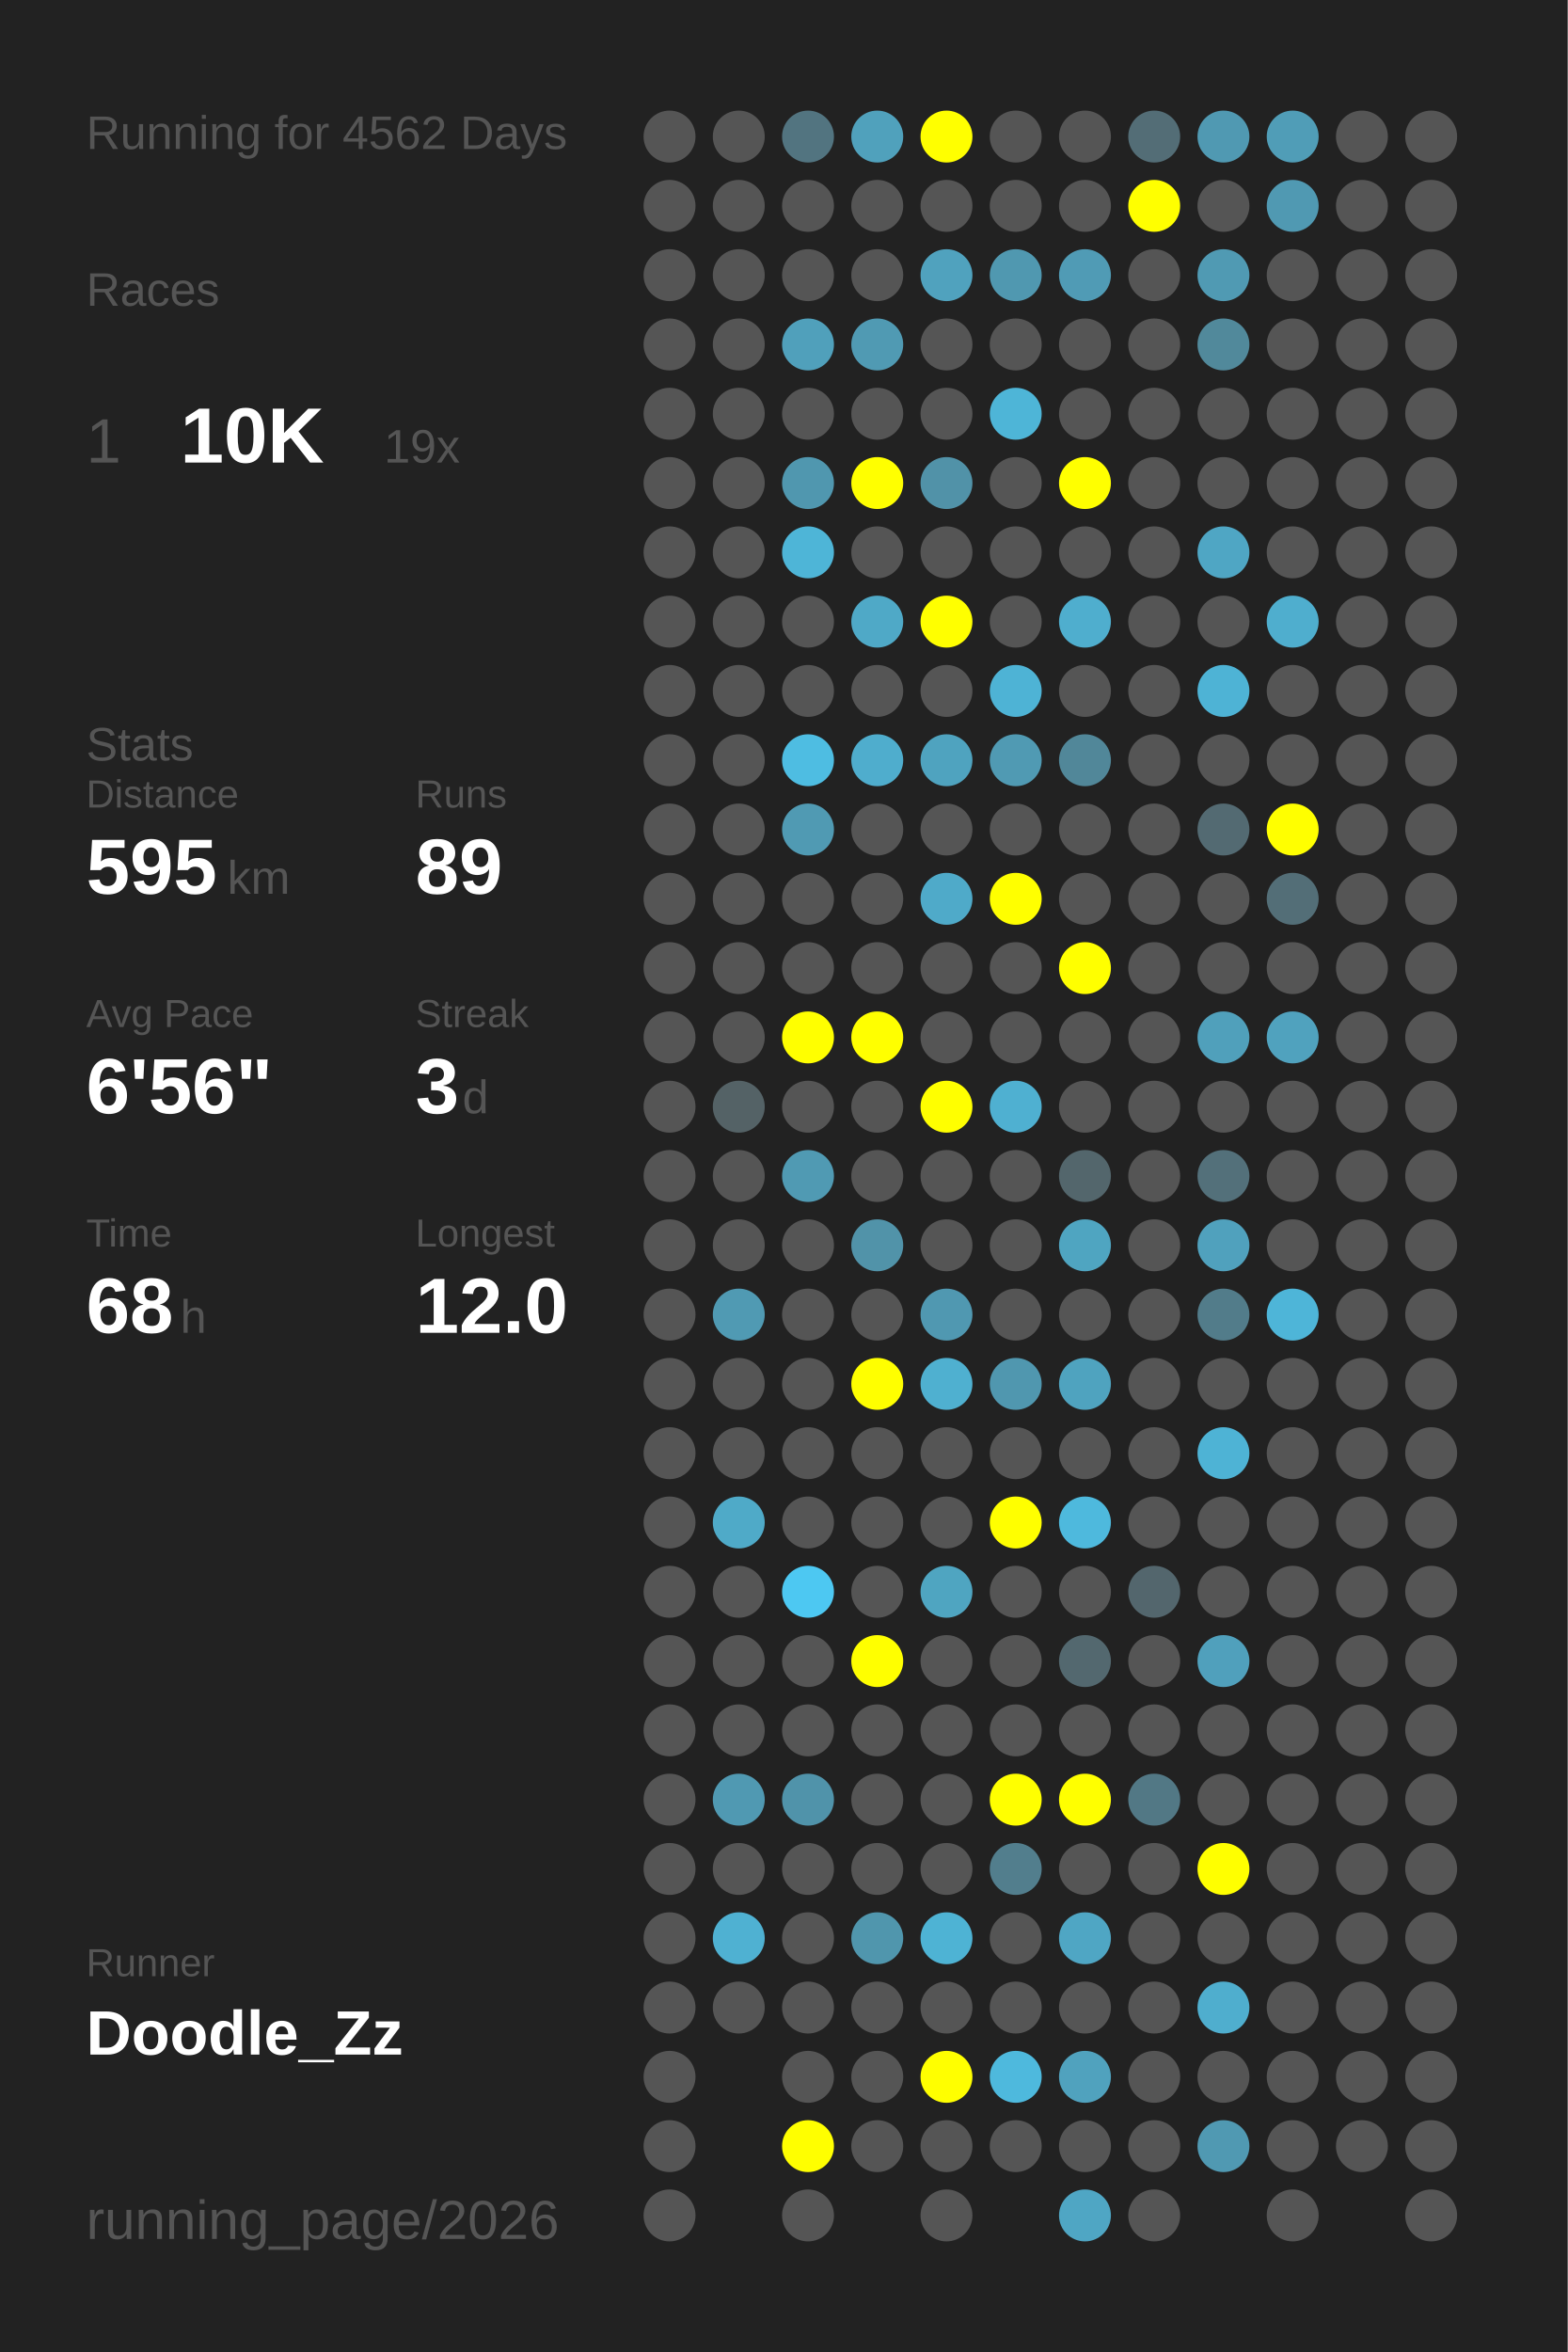
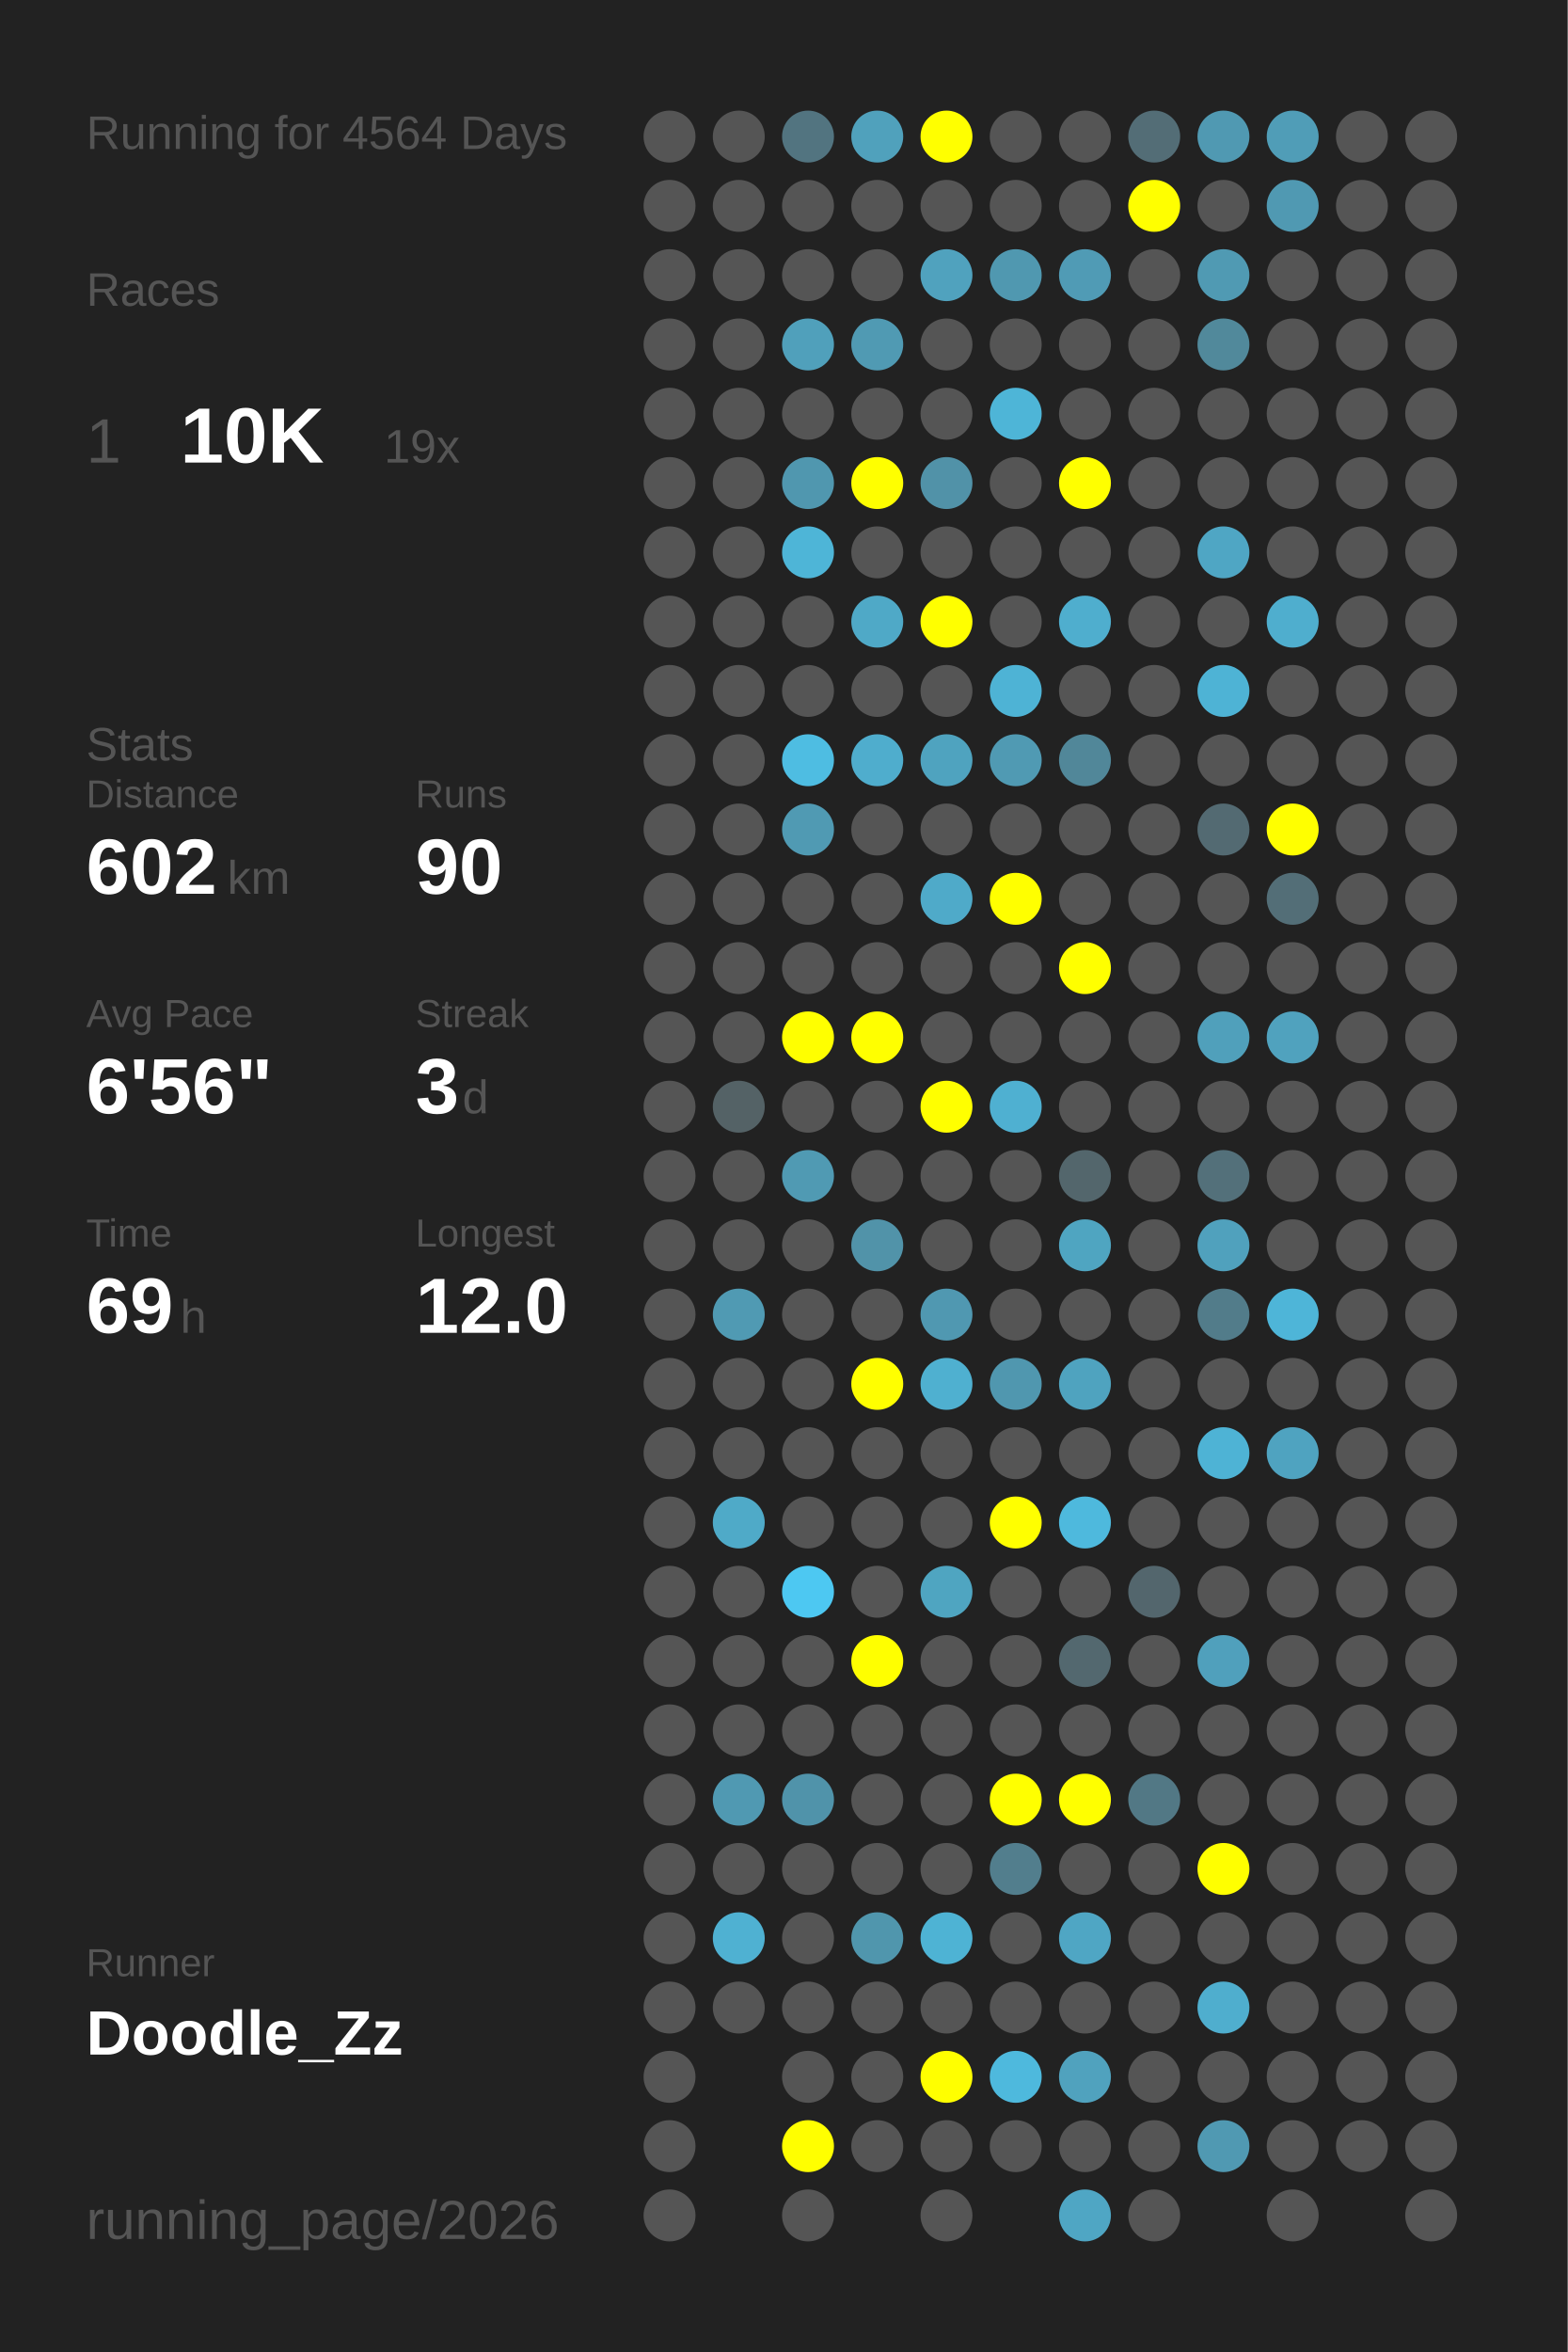
<svg xmlns="http://www.w3.org/2000/svg" baseProfile="full" height="300mm" version="1.1" viewBox="0,0,200,300" width="200mm">
  <defs />
  <rect fill="#222222" height="300" width="200" x="0" y="0" />
-   <text fill="#555555" style="font-size:6px; font-family:Arial;" x="11" y="19">Running for 4562 Days</text>
+   <text fill="#555555" style="font-size:6px; font-family:Arial;" x="11" y="19">Running for 4564 Days</text>
  <text fill="#555555" style="font-size:6px; font-family:Arial;" x="11" y="39">Races</text>
  <text fill="#555555" style="font-size:8px; font-family:Arial;" x="11" y="59">1</text>
  <text fill="#FFFFFF" style="font-size:10px; font-family:Arial; font-weight:bold;" x="23" y="59">10K</text>
  <text fill="#555555" style="font-size:6px; font-family:Arial;" x="49" y="59">19x</text>
  <text fill="#555555" style="font-size:6px; font-family:Arial;" x="11" y="97">Stats</text>
  <text fill="#555555" style="font-size:5px; font-family:Arial;" x="11" y="103">Distance</text>
-   <text fill="#FFFFFF" style="font-size:10px; font-family:Arial; font-weight:bold;" x="11" y="114">595</text>
+   <text fill="#FFFFFF" style="font-size:10px; font-family:Arial; font-weight:bold;" x="11" y="114">602</text>
  <text fill="#555555" style="font-size:6px; font-family:Arial;" x="29" y="114">km</text>
  <text fill="#555555" style="font-size:5px; font-family:Arial;" x="53" y="103">Runs</text>
-   <text fill="#FFFFFF" style="font-size:10px; font-family:Arial; font-weight:bold;" x="53" y="114">89</text>
+   <text fill="#FFFFFF" style="font-size:10px; font-family:Arial; font-weight:bold;" x="53" y="114">90</text>
  <text fill="#555555" style="font-size:5px; font-family:Arial;" x="11" y="131">Avg Pace</text>
  <text fill="#FFFFFF" style="font-size:10px; font-family:Arial; font-weight:bold;" x="11" y="142">6'56"</text>
  <text fill="#555555" style="font-size:5px; font-family:Arial;" x="53" y="131">Streak</text>
  <text fill="#FFFFFF" style="font-size:10px; font-family:Arial; font-weight:bold;" x="53" y="142">3</text>
  <text fill="#555555" style="font-size:6px; font-family:Arial;" x="59" y="142">d</text>
  <text fill="#555555" style="font-size:5px; font-family:Arial;" x="11" y="159">Time</text>
-   <text fill="#FFFFFF" style="font-size:10px; font-family:Arial; font-weight:bold;" x="11" y="170">68</text>
+   <text fill="#FFFFFF" style="font-size:10px; font-family:Arial; font-weight:bold;" x="11" y="170">69</text>
  <text fill="#555555" style="font-size:6px; font-family:Arial;" x="23" y="170">h</text>
  <text fill="#555555" style="font-size:5px; font-family:Arial;" x="53" y="159">Longest</text>
  <text fill="#FFFFFF" style="font-size:10px; font-family:Arial; font-weight:bold;" x="53" y="170">12.0</text>
  <text fill="#555555" style="font-size:5px; font-family:Arial;" x="11" y="252.065">Runner</text>
  <text fill="#FFFFFF" style="font-size:8px; font-family:Arial; font-weight:bold;" x="11" y="262.065">Doodle_Zz</text>
  <text fill="#555555" style="font-size:7px; font-family:Arial;" x="11" y="285.581">running_page/2026</text>
  <circle cx="85.417" cy="17.419" fill="#555555" r="3.312" />
  <circle cx="85.417" cy="26.258" fill="#555555" r="3.312" />
  <circle cx="85.417" cy="35.097" fill="#555555" r="3.312" />
  <circle cx="85.417" cy="43.935" fill="#555555" r="3.312" />
  <circle cx="85.417" cy="52.774" fill="#555555" r="3.312" />
  <circle cx="85.417" cy="61.613" fill="#555555" r="3.312" />
  <circle cx="85.417" cy="70.452" fill="#555555" r="3.312" />
  <circle cx="85.417" cy="79.29" fill="#555555" r="3.312" />
  <circle cx="85.417" cy="88.129" fill="#555555" r="3.312" />
  <circle cx="85.417" cy="96.968" fill="#555555" r="3.312" />
  <circle cx="85.417" cy="105.806" fill="#555555" r="3.312" />
  <circle cx="85.417" cy="114.645" fill="#555555" r="3.312" />
  <circle cx="85.417" cy="123.484" fill="#555555" r="3.312" />
  <circle cx="85.417" cy="132.323" fill="#555555" r="3.312" />
  <circle cx="85.417" cy="141.161" fill="#555555" r="3.312" />
  <circle cx="85.417" cy="150" fill="#555555" r="3.312" />
  <circle cx="85.417" cy="158.839" fill="#555555" r="3.312" />
  <circle cx="85.417" cy="167.677" fill="#555555" r="3.312" />
  <circle cx="85.417" cy="176.516" fill="#555555" r="3.312" />
  <circle cx="85.417" cy="185.355" fill="#555555" r="3.312" />
  <circle cx="85.417" cy="194.194" fill="#555555" r="3.312" />
  <circle cx="85.417" cy="203.032" fill="#555555" r="3.312" />
  <circle cx="85.417" cy="211.871" fill="#555555" r="3.312" />
  <circle cx="85.417" cy="220.71" fill="#555555" r="3.312" />
  <circle cx="85.417" cy="229.548" fill="#555555" r="3.312" />
  <circle cx="85.417" cy="238.387" fill="#555555" r="3.312" />
  <circle cx="85.417" cy="247.226" fill="#555555" r="3.312" />
  <circle cx="85.417" cy="256.065" fill="#555555" r="3.312" />
  <circle cx="85.417" cy="264.903" fill="#555555" r="3.312" />
  <circle cx="85.417" cy="273.742" fill="#555555" r="3.312" />
  <circle cx="85.417" cy="282.581" fill="#555555" r="3.312" />
  <circle cx="94.25" cy="17.419" fill="#555555" r="3.312" />
  <circle cx="94.25" cy="26.258" fill="#555555" r="3.312" />
  <circle cx="94.25" cy="35.097" fill="#555555" r="3.312" />
  <circle cx="94.25" cy="43.935" fill="#555555" r="3.312" />
  <circle cx="94.25" cy="52.774" fill="#555555" r="3.312" />
  <circle cx="94.25" cy="61.613" fill="#555555" r="3.312" />
  <circle cx="94.25" cy="70.452" fill="#555555" r="3.312" />
  <circle cx="94.25" cy="79.29" fill="#555555" r="3.312" />
  <circle cx="94.25" cy="88.129" fill="#555555" r="3.312" />
  <circle cx="94.25" cy="96.968" fill="#555555" r="3.312" />
  <circle cx="94.25" cy="105.806" fill="#555555" r="3.312" />
  <circle cx="94.25" cy="114.645" fill="#555555" r="3.312" />
  <circle cx="94.25" cy="123.484" fill="#555555" r="3.312" />
  <circle cx="94.25" cy="132.323" fill="#555555" r="3.312" />
  <circle cx="94.25" cy="141.161" fill="#546266" r="3.312" />
  <circle cx="94.25" cy="150" fill="#555555" r="3.312" />
  <circle cx="94.25" cy="158.839" fill="#555555" r="3.312" />
  <circle cx="94.25" cy="167.677" fill="#509ab3" r="3.312" />
  <circle cx="94.25" cy="176.516" fill="#555555" r="3.312" />
  <circle cx="94.25" cy="185.355" fill="#555555" r="3.312" />
  <circle cx="94.25" cy="194.194" fill="#4faac8" r="3.312" />
  <circle cx="94.25" cy="203.032" fill="#555555" r="3.312" />
  <circle cx="94.25" cy="211.871" fill="#555555" r="3.312" />
  <circle cx="94.25" cy="220.71" fill="#555555" r="3.312" />
  <circle cx="94.25" cy="229.548" fill="#5099b2" r="3.312" />
  <circle cx="94.25" cy="238.387" fill="#555555" r="3.312" />
  <circle cx="94.25" cy="247.226" fill="#4fb1d2" r="3.312" />
  <circle cx="94.25" cy="256.065" fill="#555555" r="3.312" />
  <circle cx="103.083" cy="17.419" fill="#527480" r="3.312" />
  <circle cx="103.083" cy="26.258" fill="#555555" r="3.312" />
  <circle cx="103.083" cy="35.097" fill="#555555" r="3.312" />
  <circle cx="103.083" cy="43.935" fill="#50a0bb" r="3.312" />
  <circle cx="103.083" cy="52.774" fill="#555555" r="3.312" />
  <circle cx="103.083" cy="61.613" fill="#5097af" r="3.312" />
  <circle cx="103.083" cy="70.452" fill="#4eb5d7" r="3.312" />
  <circle cx="103.083" cy="79.29" fill="#555555" r="3.312" />
  <circle cx="103.083" cy="88.129" fill="#555555" r="3.312" />
  <circle cx="103.083" cy="96.968" fill="#4ebde2" r="3.312" />
  <circle cx="103.083" cy="105.806" fill="#509ab3" r="3.312" />
  <circle cx="103.083" cy="114.645" fill="#555555" r="3.312" />
  <circle cx="103.083" cy="123.484" fill="#555555" r="3.312" />
  <circle cx="103.083" cy="132.323" fill="#FFFF00" r="3.312" />
  <circle cx="103.083" cy="141.161" fill="#555555" r="3.312" />
  <circle cx="103.083" cy="150" fill="#509ab3" r="3.312" />
  <circle cx="103.083" cy="158.839" fill="#555555" r="3.312" />
  <circle cx="103.083" cy="167.677" fill="#555555" r="3.312" />
  <circle cx="103.083" cy="176.516" fill="#555555" r="3.312" />
  <circle cx="103.083" cy="185.355" fill="#555555" r="3.312" />
  <circle cx="103.083" cy="194.194" fill="#555555" r="3.312" />
  <circle cx="103.083" cy="203.032" fill="#4dc8f2" r="3.312" />
  <circle cx="103.083" cy="211.871" fill="#555555" r="3.312" />
  <circle cx="103.083" cy="220.71" fill="#555555" r="3.312" />
  <circle cx="103.083" cy="229.548" fill="#5093aa" r="3.312" />
  <circle cx="103.083" cy="238.387" fill="#555555" r="3.312" />
  <circle cx="103.083" cy="247.226" fill="#555555" r="3.312" />
  <circle cx="103.083" cy="256.065" fill="#555555" r="3.312" />
  <circle cx="103.083" cy="264.903" fill="#555555" r="3.312" />
  <circle cx="103.083" cy="273.742" fill="#FFFF00" r="3.312" />
  <circle cx="103.083" cy="282.581" fill="#555555" r="3.312" />
  <circle cx="111.917" cy="17.419" fill="#50a1bc" r="3.312" />
  <circle cx="111.917" cy="26.258" fill="#555555" r="3.312" />
  <circle cx="111.917" cy="35.097" fill="#555555" r="3.312" />
  <circle cx="111.917" cy="43.935" fill="#509ab3" r="3.312" />
  <circle cx="111.917" cy="52.774" fill="#555555" r="3.312" />
  <circle cx="111.917" cy="61.613" fill="#FFFF00" r="3.312" />
  <circle cx="111.917" cy="70.452" fill="#555555" r="3.312" />
  <circle cx="111.917" cy="79.29" fill="#4fa9c7" r="3.312" />
  <circle cx="111.917" cy="88.129" fill="#555555" r="3.312" />
  <circle cx="111.917" cy="96.968" fill="#4fadcd" r="3.312" />
  <circle cx="111.917" cy="105.806" fill="#555555" r="3.312" />
  <circle cx="111.917" cy="114.645" fill="#555555" r="3.312" />
  <circle cx="111.917" cy="123.484" fill="#555555" r="3.312" />
  <circle cx="111.917" cy="132.323" fill="#FFFF00" r="3.312" />
  <circle cx="111.917" cy="141.161" fill="#555555" r="3.312" />
  <circle cx="111.917" cy="150" fill="#555555" r="3.312" />
  <circle cx="111.917" cy="158.839" fill="#5193a9" r="3.312" />
  <circle cx="111.917" cy="167.677" fill="#555555" r="3.312" />
  <circle cx="111.917" cy="176.516" fill="#FFFF00" r="3.312" />
  <circle cx="111.917" cy="185.355" fill="#555555" r="3.312" />
  <circle cx="111.917" cy="194.194" fill="#555555" r="3.312" />
  <circle cx="111.917" cy="203.032" fill="#555555" r="3.312" />
  <circle cx="111.917" cy="211.871" fill="#FFFF00" r="3.312" />
  <circle cx="111.917" cy="220.71" fill="#555555" r="3.312" />
  <circle cx="111.917" cy="229.548" fill="#555555" r="3.312" />
  <circle cx="111.917" cy="238.387" fill="#555555" r="3.312" />
  <circle cx="111.917" cy="247.226" fill="#5096ad" r="3.312" />
  <circle cx="111.917" cy="256.065" fill="#555555" r="3.312" />
  <circle cx="111.917" cy="264.903" fill="#555555" r="3.312" />
  <circle cx="111.917" cy="273.742" fill="#555555" r="3.312" />
  <circle cx="120.75" cy="17.419" fill="#FFFF00" r="3.312" />
  <circle cx="120.75" cy="26.258" fill="#555555" r="3.312" />
  <circle cx="120.75" cy="35.097" fill="#50a2be" r="3.312" />
  <circle cx="120.75" cy="43.935" fill="#555555" r="3.312" />
  <circle cx="120.75" cy="52.774" fill="#555555" r="3.312" />
  <circle cx="120.75" cy="61.613" fill="#5192a8" r="3.312" />
  <circle cx="120.75" cy="70.452" fill="#555555" r="3.312" />
  <circle cx="120.75" cy="79.29" fill="#FFFF00" r="3.312" />
  <circle cx="120.75" cy="88.129" fill="#555555" r="3.312" />
  <circle cx="120.75" cy="96.968" fill="#4fa3bf" r="3.312" />
  <circle cx="120.75" cy="105.806" fill="#555555" r="3.312" />
  <circle cx="120.75" cy="114.645" fill="#4faac9" r="3.312" />
  <circle cx="120.75" cy="123.484" fill="#555555" r="3.312" />
  <circle cx="120.75" cy="132.323" fill="#555555" r="3.312" />
  <circle cx="120.75" cy="141.161" fill="#FFFF00" r="3.312" />
  <circle cx="120.75" cy="150" fill="#555555" r="3.312" />
  <circle cx="120.75" cy="158.839" fill="#555555" r="3.312" />
  <circle cx="120.75" cy="167.677" fill="#5098b1" r="3.312" />
  <circle cx="120.75" cy="176.516" fill="#4fb0d0" r="3.312" />
  <circle cx="120.75" cy="185.355" fill="#555555" r="3.312" />
  <circle cx="120.75" cy="194.194" fill="#555555" r="3.312" />
  <circle cx="120.75" cy="203.032" fill="#4fa5c1" r="3.312" />
  <circle cx="120.75" cy="211.871" fill="#555555" r="3.312" />
  <circle cx="120.75" cy="220.71" fill="#555555" r="3.312" />
  <circle cx="120.75" cy="229.548" fill="#555555" r="3.312" />
  <circle cx="120.75" cy="238.387" fill="#555555" r="3.312" />
  <circle cx="120.75" cy="247.226" fill="#4eb3d4" r="3.312" />
  <circle cx="120.75" cy="256.065" fill="#555555" r="3.312" />
  <circle cx="120.75" cy="264.903" fill="#FFFF00" r="3.312" />
  <circle cx="120.75" cy="273.742" fill="#555555" r="3.312" />
  <circle cx="120.75" cy="282.581" fill="#555555" r="3.312" />
  <circle cx="129.583" cy="17.419" fill="#555555" r="3.312" />
  <circle cx="129.583" cy="26.258" fill="#555555" r="3.312" />
  <circle cx="129.583" cy="35.097" fill="#5098b0" r="3.312" />
  <circle cx="129.583" cy="43.935" fill="#555555" r="3.312" />
  <circle cx="129.583" cy="52.774" fill="#4eb5d7" r="3.312" />
  <circle cx="129.583" cy="61.613" fill="#555555" r="3.312" />
  <circle cx="129.583" cy="70.452" fill="#555555" r="3.312" />
  <circle cx="129.583" cy="79.29" fill="#555555" r="3.312" />
  <circle cx="129.583" cy="88.129" fill="#4eb3d5" r="3.312" />
  <circle cx="129.583" cy="96.968" fill="#509ab3" r="3.312" />
  <circle cx="129.583" cy="105.806" fill="#555555" r="3.312" />
  <circle cx="129.583" cy="114.645" fill="#FFFF00" r="3.312" />
  <circle cx="129.583" cy="123.484" fill="#555555" r="3.312" />
  <circle cx="129.583" cy="132.323" fill="#555555" r="3.312" />
  <circle cx="129.583" cy="141.161" fill="#4fb0d1" r="3.312" />
  <circle cx="129.583" cy="150" fill="#555555" r="3.312" />
  <circle cx="129.583" cy="158.839" fill="#555555" r="3.312" />
  <circle cx="129.583" cy="167.677" fill="#555555" r="3.312" />
  <circle cx="129.583" cy="176.516" fill="#5097af" r="3.312" />
  <circle cx="129.583" cy="185.355" fill="#555555" r="3.312" />
  <circle cx="129.583" cy="194.194" fill="#FFFF00" r="3.312" />
  <circle cx="129.583" cy="203.032" fill="#555555" r="3.312" />
  <circle cx="129.583" cy="211.871" fill="#555555" r="3.312" />
  <circle cx="129.583" cy="220.71" fill="#555555" r="3.312" />
  <circle cx="129.583" cy="229.548" fill="#FFFF00" r="3.312" />
  <circle cx="129.583" cy="238.387" fill="#527e8d" r="3.312" />
  <circle cx="129.583" cy="247.226" fill="#555555" r="3.312" />
  <circle cx="129.583" cy="256.065" fill="#555555" r="3.312" />
  <circle cx="129.583" cy="264.903" fill="#4eb9dd" r="3.312" />
  <circle cx="129.583" cy="273.742" fill="#555555" r="3.312" />
  <circle cx="138.417" cy="17.419" fill="#555555" r="3.312" />
  <circle cx="138.417" cy="26.258" fill="#555555" r="3.312" />
  <circle cx="138.417" cy="35.097" fill="#509bb5" r="3.312" />
  <circle cx="138.417" cy="43.935" fill="#555555" r="3.312" />
  <circle cx="138.417" cy="52.774" fill="#555555" r="3.312" />
  <circle cx="138.417" cy="61.613" fill="#FFFF00" r="3.312" />
  <circle cx="138.417" cy="70.452" fill="#555555" r="3.312" />
  <circle cx="138.417" cy="79.29" fill="#4faece" r="3.312" />
  <circle cx="138.417" cy="88.129" fill="#555555" r="3.312" />
  <circle cx="138.417" cy="96.968" fill="#518799" r="3.312" />
  <circle cx="138.417" cy="105.806" fill="#555555" r="3.312" />
  <circle cx="138.417" cy="114.645" fill="#555555" r="3.312" />
  <circle cx="138.417" cy="123.484" fill="#FFFF00" r="3.312" />
  <circle cx="138.417" cy="132.323" fill="#555555" r="3.312" />
  <circle cx="138.417" cy="141.161" fill="#555555" r="3.312" />
  <circle cx="138.417" cy="150" fill="#53666c" r="3.312" />
  <circle cx="138.417" cy="158.839" fill="#4fa5c1" r="3.312" />
  <circle cx="138.417" cy="167.677" fill="#555555" r="3.312" />
  <circle cx="138.417" cy="176.516" fill="#4fa3bf" r="3.312" />
  <circle cx="138.417" cy="185.355" fill="#555555" r="3.312" />
  <circle cx="138.417" cy="194.194" fill="#4eb9dd" r="3.312" />
  <circle cx="138.417" cy="203.032" fill="#555555" r="3.312" />
  <circle cx="138.417" cy="211.871" fill="#53686f" r="3.312" />
  <circle cx="138.417" cy="220.71" fill="#555555" r="3.312" />
  <circle cx="138.417" cy="229.548" fill="#FFFF00" r="3.312" />
  <circle cx="138.417" cy="238.387" fill="#555555" r="3.312" />
  <circle cx="138.417" cy="247.226" fill="#4fa6c4" r="3.312" />
  <circle cx="138.417" cy="256.065" fill="#555555" r="3.312" />
  <circle cx="138.417" cy="264.903" fill="#50a2be" r="3.312" />
  <circle cx="138.417" cy="273.742" fill="#555555" r="3.312" />
  <circle cx="138.417" cy="282.581" fill="#4fa6c4" r="3.312" />
  <circle cx="147.25" cy="17.419" fill="#536d76" r="3.312" />
  <circle cx="147.25" cy="26.258" fill="#FFFF00" r="3.312" />
  <circle cx="147.25" cy="35.097" fill="#555555" r="3.312" />
  <circle cx="147.25" cy="43.935" fill="#555555" r="3.312" />
  <circle cx="147.25" cy="52.774" fill="#555555" r="3.312" />
  <circle cx="147.25" cy="61.613" fill="#555555" r="3.312" />
  <circle cx="147.25" cy="70.452" fill="#555555" r="3.312" />
  <circle cx="147.25" cy="79.29" fill="#555555" r="3.312" />
  <circle cx="147.25" cy="88.129" fill="#555555" r="3.312" />
  <circle cx="147.25" cy="96.968" fill="#555555" r="3.312" />
  <circle cx="147.25" cy="105.806" fill="#555555" r="3.312" />
  <circle cx="147.25" cy="114.645" fill="#555555" r="3.312" />
  <circle cx="147.25" cy="123.484" fill="#555555" r="3.312" />
  <circle cx="147.25" cy="132.323" fill="#555555" r="3.312" />
  <circle cx="147.25" cy="141.161" fill="#555555" r="3.312" />
  <circle cx="147.25" cy="150" fill="#555555" r="3.312" />
  <circle cx="147.25" cy="158.839" fill="#555555" r="3.312" />
  <circle cx="147.25" cy="167.677" fill="#555555" r="3.312" />
  <circle cx="147.25" cy="176.516" fill="#555555" r="3.312" />
  <circle cx="147.25" cy="185.355" fill="#555555" r="3.312" />
  <circle cx="147.25" cy="194.194" fill="#555555" r="3.312" />
  <circle cx="147.25" cy="203.032" fill="#53666d" r="3.312" />
  <circle cx="147.25" cy="211.871" fill="#555555" r="3.312" />
  <circle cx="147.25" cy="220.71" fill="#555555" r="3.312" />
  <circle cx="147.25" cy="229.548" fill="#527885" r="3.312" />
  <circle cx="147.25" cy="238.387" fill="#555555" r="3.312" />
  <circle cx="147.25" cy="247.226" fill="#555555" r="3.312" />
  <circle cx="147.25" cy="256.065" fill="#555555" r="3.312" />
  <circle cx="147.25" cy="264.903" fill="#555555" r="3.312" />
  <circle cx="147.25" cy="273.742" fill="#555555" r="3.312" />
  <circle cx="147.25" cy="282.581" fill="#555555" r="3.312" />
  <circle cx="156.083" cy="17.419" fill="#5099b2" r="3.312" />
  <circle cx="156.083" cy="26.258" fill="#555555" r="3.312" />
  <circle cx="156.083" cy="35.097" fill="#509ab3" r="3.312" />
  <circle cx="156.083" cy="43.935" fill="#51899b" r="3.312" />
  <circle cx="156.083" cy="52.774" fill="#555555" r="3.312" />
  <circle cx="156.083" cy="61.613" fill="#555555" r="3.312" />
  <circle cx="156.083" cy="70.452" fill="#4fa6c4" r="3.312" />
  <circle cx="156.083" cy="79.29" fill="#555555" r="3.312" />
  <circle cx="156.083" cy="88.129" fill="#4eb3d5" r="3.312" />
  <circle cx="156.083" cy="96.968" fill="#555555" r="3.312" />
  <circle cx="156.083" cy="105.806" fill="#536a72" r="3.312" />
  <circle cx="156.083" cy="114.645" fill="#555555" r="3.312" />
  <circle cx="156.083" cy="123.484" fill="#555555" r="3.312" />
  <circle cx="156.083" cy="132.323" fill="#50a0bb" r="3.312" />
  <circle cx="156.083" cy="141.161" fill="#555555" r="3.312" />
  <circle cx="156.083" cy="150" fill="#53707a" r="3.312" />
  <circle cx="156.083" cy="158.839" fill="#50a1bd" r="3.312" />
  <circle cx="156.083" cy="167.677" fill="#527c8a" r="3.312" />
  <circle cx="156.083" cy="176.516" fill="#555555" r="3.312" />
  <circle cx="156.083" cy="185.355" fill="#4eb3d5" r="3.312" />
  <circle cx="156.083" cy="194.194" fill="#555555" r="3.312" />
  <circle cx="156.083" cy="203.032" fill="#555555" r="3.312" />
  <circle cx="156.083" cy="211.871" fill="#50a0bc" r="3.312" />
  <circle cx="156.083" cy="220.71" fill="#555555" r="3.312" />
  <circle cx="156.083" cy="229.548" fill="#555555" r="3.312" />
  <circle cx="156.083" cy="238.387" fill="#FFFF00" r="3.312" />
  <circle cx="156.083" cy="247.226" fill="#555555" r="3.312" />
  <circle cx="156.083" cy="256.065" fill="#4faece" r="3.312" />
  <circle cx="156.083" cy="264.903" fill="#555555" r="3.312" />
  <circle cx="156.083" cy="273.742" fill="#5099b2" r="3.312" />
  <circle cx="164.917" cy="17.419" fill="#509db7" r="3.312" />
  <circle cx="164.917" cy="26.258" fill="#5099b2" r="3.312" />
  <circle cx="164.917" cy="35.097" fill="#555555" r="3.312" />
  <circle cx="164.917" cy="43.935" fill="#555555" r="3.312" />
  <circle cx="164.917" cy="52.774" fill="#555555" r="3.312" />
  <circle cx="164.917" cy="61.613" fill="#555555" r="3.312" />
  <circle cx="164.917" cy="70.452" fill="#555555" r="3.312" />
  <circle cx="164.917" cy="79.29" fill="#4faece" r="3.312" />
  <circle cx="164.917" cy="88.129" fill="#555555" r="3.312" />
  <circle cx="164.917" cy="96.968" fill="#555555" r="3.312" />
  <circle cx="164.917" cy="105.806" fill="#FFFF00" r="3.312" />
  <circle cx="164.917" cy="114.645" fill="#536e77" r="3.312" />
  <circle cx="164.917" cy="123.484" fill="#555555" r="3.312" />
  <circle cx="164.917" cy="132.323" fill="#50a2be" r="3.312" />
  <circle cx="164.917" cy="141.161" fill="#555555" r="3.312" />
  <circle cx="164.917" cy="150" fill="#555555" r="3.312" />
  <circle cx="164.917" cy="158.839" fill="#555555" r="3.312" />
  <circle cx="164.917" cy="167.677" fill="#4eb5d8" r="3.312" />
  <circle cx="164.917" cy="176.516" fill="#555555" r="3.312" />
-   <circle cx="164.917" cy="185.355" fill="#555555" r="3.312" />
+   <circle cx="164.917" cy="185.355" fill="#4fa3c0" r="3.312" />
  <circle cx="164.917" cy="194.194" fill="#555555" r="3.312" />
  <circle cx="164.917" cy="203.032" fill="#555555" r="3.312" />
  <circle cx="164.917" cy="211.871" fill="#555555" r="3.312" />
  <circle cx="164.917" cy="220.71" fill="#555555" r="3.312" />
  <circle cx="164.917" cy="229.548" fill="#555555" r="3.312" />
  <circle cx="164.917" cy="238.387" fill="#555555" r="3.312" />
  <circle cx="164.917" cy="247.226" fill="#555555" r="3.312" />
  <circle cx="164.917" cy="256.065" fill="#555555" r="3.312" />
  <circle cx="164.917" cy="264.903" fill="#555555" r="3.312" />
  <circle cx="164.917" cy="273.742" fill="#555555" r="3.312" />
  <circle cx="164.917" cy="282.581" fill="#555555" r="3.312" />
  <circle cx="173.75" cy="17.419" fill="#555555" r="3.312" />
  <circle cx="173.75" cy="26.258" fill="#555555" r="3.312" />
  <circle cx="173.75" cy="35.097" fill="#555555" r="3.312" />
  <circle cx="173.75" cy="43.935" fill="#555555" r="3.312" />
  <circle cx="173.75" cy="52.774" fill="#555555" r="3.312" />
  <circle cx="173.75" cy="61.613" fill="#555555" r="3.312" />
  <circle cx="173.75" cy="70.452" fill="#555555" r="3.312" />
  <circle cx="173.75" cy="79.29" fill="#555555" r="3.312" />
  <circle cx="173.75" cy="88.129" fill="#555555" r="3.312" />
  <circle cx="173.75" cy="96.968" fill="#555555" r="3.312" />
  <circle cx="173.75" cy="105.806" fill="#555555" r="3.312" />
  <circle cx="173.75" cy="114.645" fill="#555555" r="3.312" />
  <circle cx="173.75" cy="123.484" fill="#555555" r="3.312" />
  <circle cx="173.75" cy="132.323" fill="#555555" r="3.312" />
  <circle cx="173.75" cy="141.161" fill="#555555" r="3.312" />
  <circle cx="173.75" cy="150" fill="#555555" r="3.312" />
  <circle cx="173.75" cy="158.839" fill="#555555" r="3.312" />
  <circle cx="173.75" cy="167.677" fill="#555555" r="3.312" />
  <circle cx="173.75" cy="176.516" fill="#555555" r="3.312" />
  <circle cx="173.75" cy="185.355" fill="#555555" r="3.312" />
  <circle cx="173.75" cy="194.194" fill="#555555" r="3.312" />
  <circle cx="173.75" cy="203.032" fill="#555555" r="3.312" />
  <circle cx="173.75" cy="211.871" fill="#555555" r="3.312" />
  <circle cx="173.75" cy="220.71" fill="#555555" r="3.312" />
  <circle cx="173.75" cy="229.548" fill="#555555" r="3.312" />
  <circle cx="173.75" cy="238.387" fill="#555555" r="3.312" />
  <circle cx="173.75" cy="247.226" fill="#555555" r="3.312" />
  <circle cx="173.75" cy="256.065" fill="#555555" r="3.312" />
  <circle cx="173.75" cy="264.903" fill="#555555" r="3.312" />
  <circle cx="173.75" cy="273.742" fill="#555555" r="3.312" />
  <circle cx="182.583" cy="17.419" fill="#555555" r="3.312" />
  <circle cx="182.583" cy="26.258" fill="#555555" r="3.312" />
  <circle cx="182.583" cy="35.097" fill="#555555" r="3.312" />
  <circle cx="182.583" cy="43.935" fill="#555555" r="3.312" />
  <circle cx="182.583" cy="52.774" fill="#555555" r="3.312" />
  <circle cx="182.583" cy="61.613" fill="#555555" r="3.312" />
  <circle cx="182.583" cy="70.452" fill="#555555" r="3.312" />
  <circle cx="182.583" cy="79.29" fill="#555555" r="3.312" />
  <circle cx="182.583" cy="88.129" fill="#555555" r="3.312" />
  <circle cx="182.583" cy="96.968" fill="#555555" r="3.312" />
  <circle cx="182.583" cy="105.806" fill="#555555" r="3.312" />
  <circle cx="182.583" cy="114.645" fill="#555555" r="3.312" />
  <circle cx="182.583" cy="123.484" fill="#555555" r="3.312" />
  <circle cx="182.583" cy="132.323" fill="#555555" r="3.312" />
  <circle cx="182.583" cy="141.161" fill="#555555" r="3.312" />
  <circle cx="182.583" cy="150" fill="#555555" r="3.312" />
  <circle cx="182.583" cy="158.839" fill="#555555" r="3.312" />
  <circle cx="182.583" cy="167.677" fill="#555555" r="3.312" />
  <circle cx="182.583" cy="176.516" fill="#555555" r="3.312" />
  <circle cx="182.583" cy="185.355" fill="#555555" r="3.312" />
  <circle cx="182.583" cy="194.194" fill="#555555" r="3.312" />
  <circle cx="182.583" cy="203.032" fill="#555555" r="3.312" />
  <circle cx="182.583" cy="211.871" fill="#555555" r="3.312" />
  <circle cx="182.583" cy="220.71" fill="#555555" r="3.312" />
  <circle cx="182.583" cy="229.548" fill="#555555" r="3.312" />
  <circle cx="182.583" cy="238.387" fill="#555555" r="3.312" />
  <circle cx="182.583" cy="247.226" fill="#555555" r="3.312" />
  <circle cx="182.583" cy="256.065" fill="#555555" r="3.312" />
  <circle cx="182.583" cy="264.903" fill="#555555" r="3.312" />
  <circle cx="182.583" cy="273.742" fill="#555555" r="3.312" />
  <circle cx="182.583" cy="282.581" fill="#555555" r="3.312" />
</svg>
